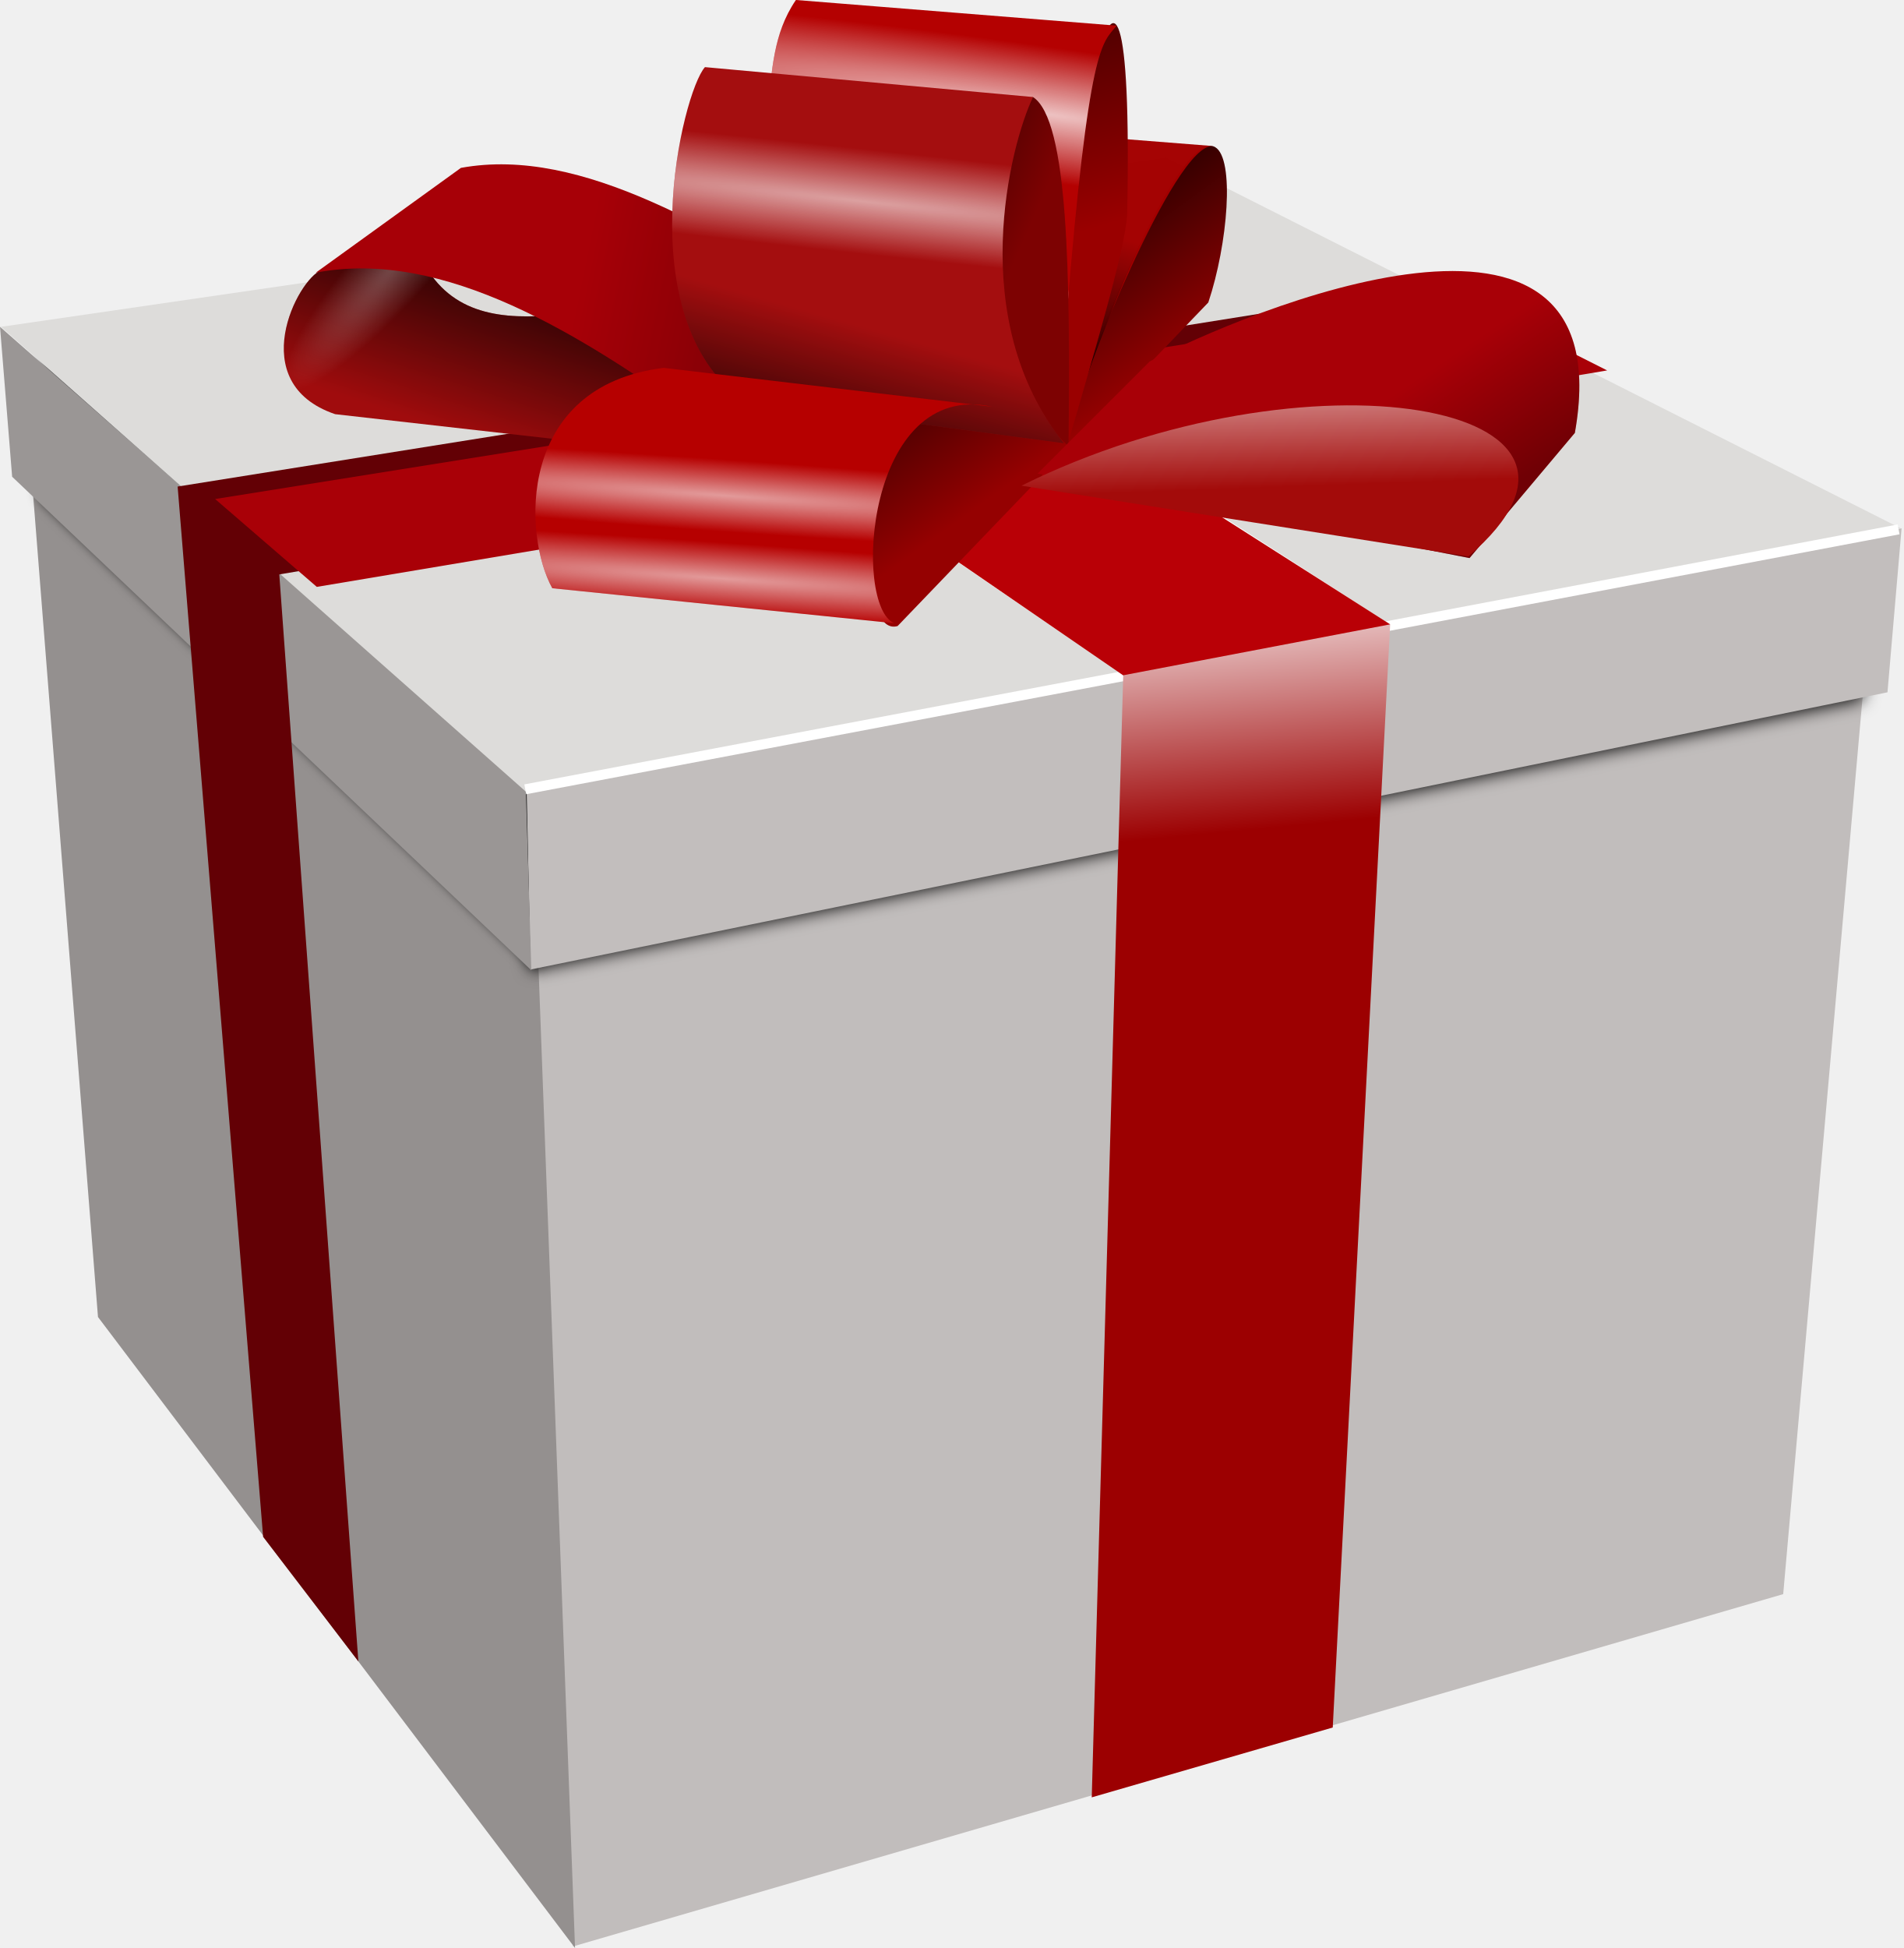
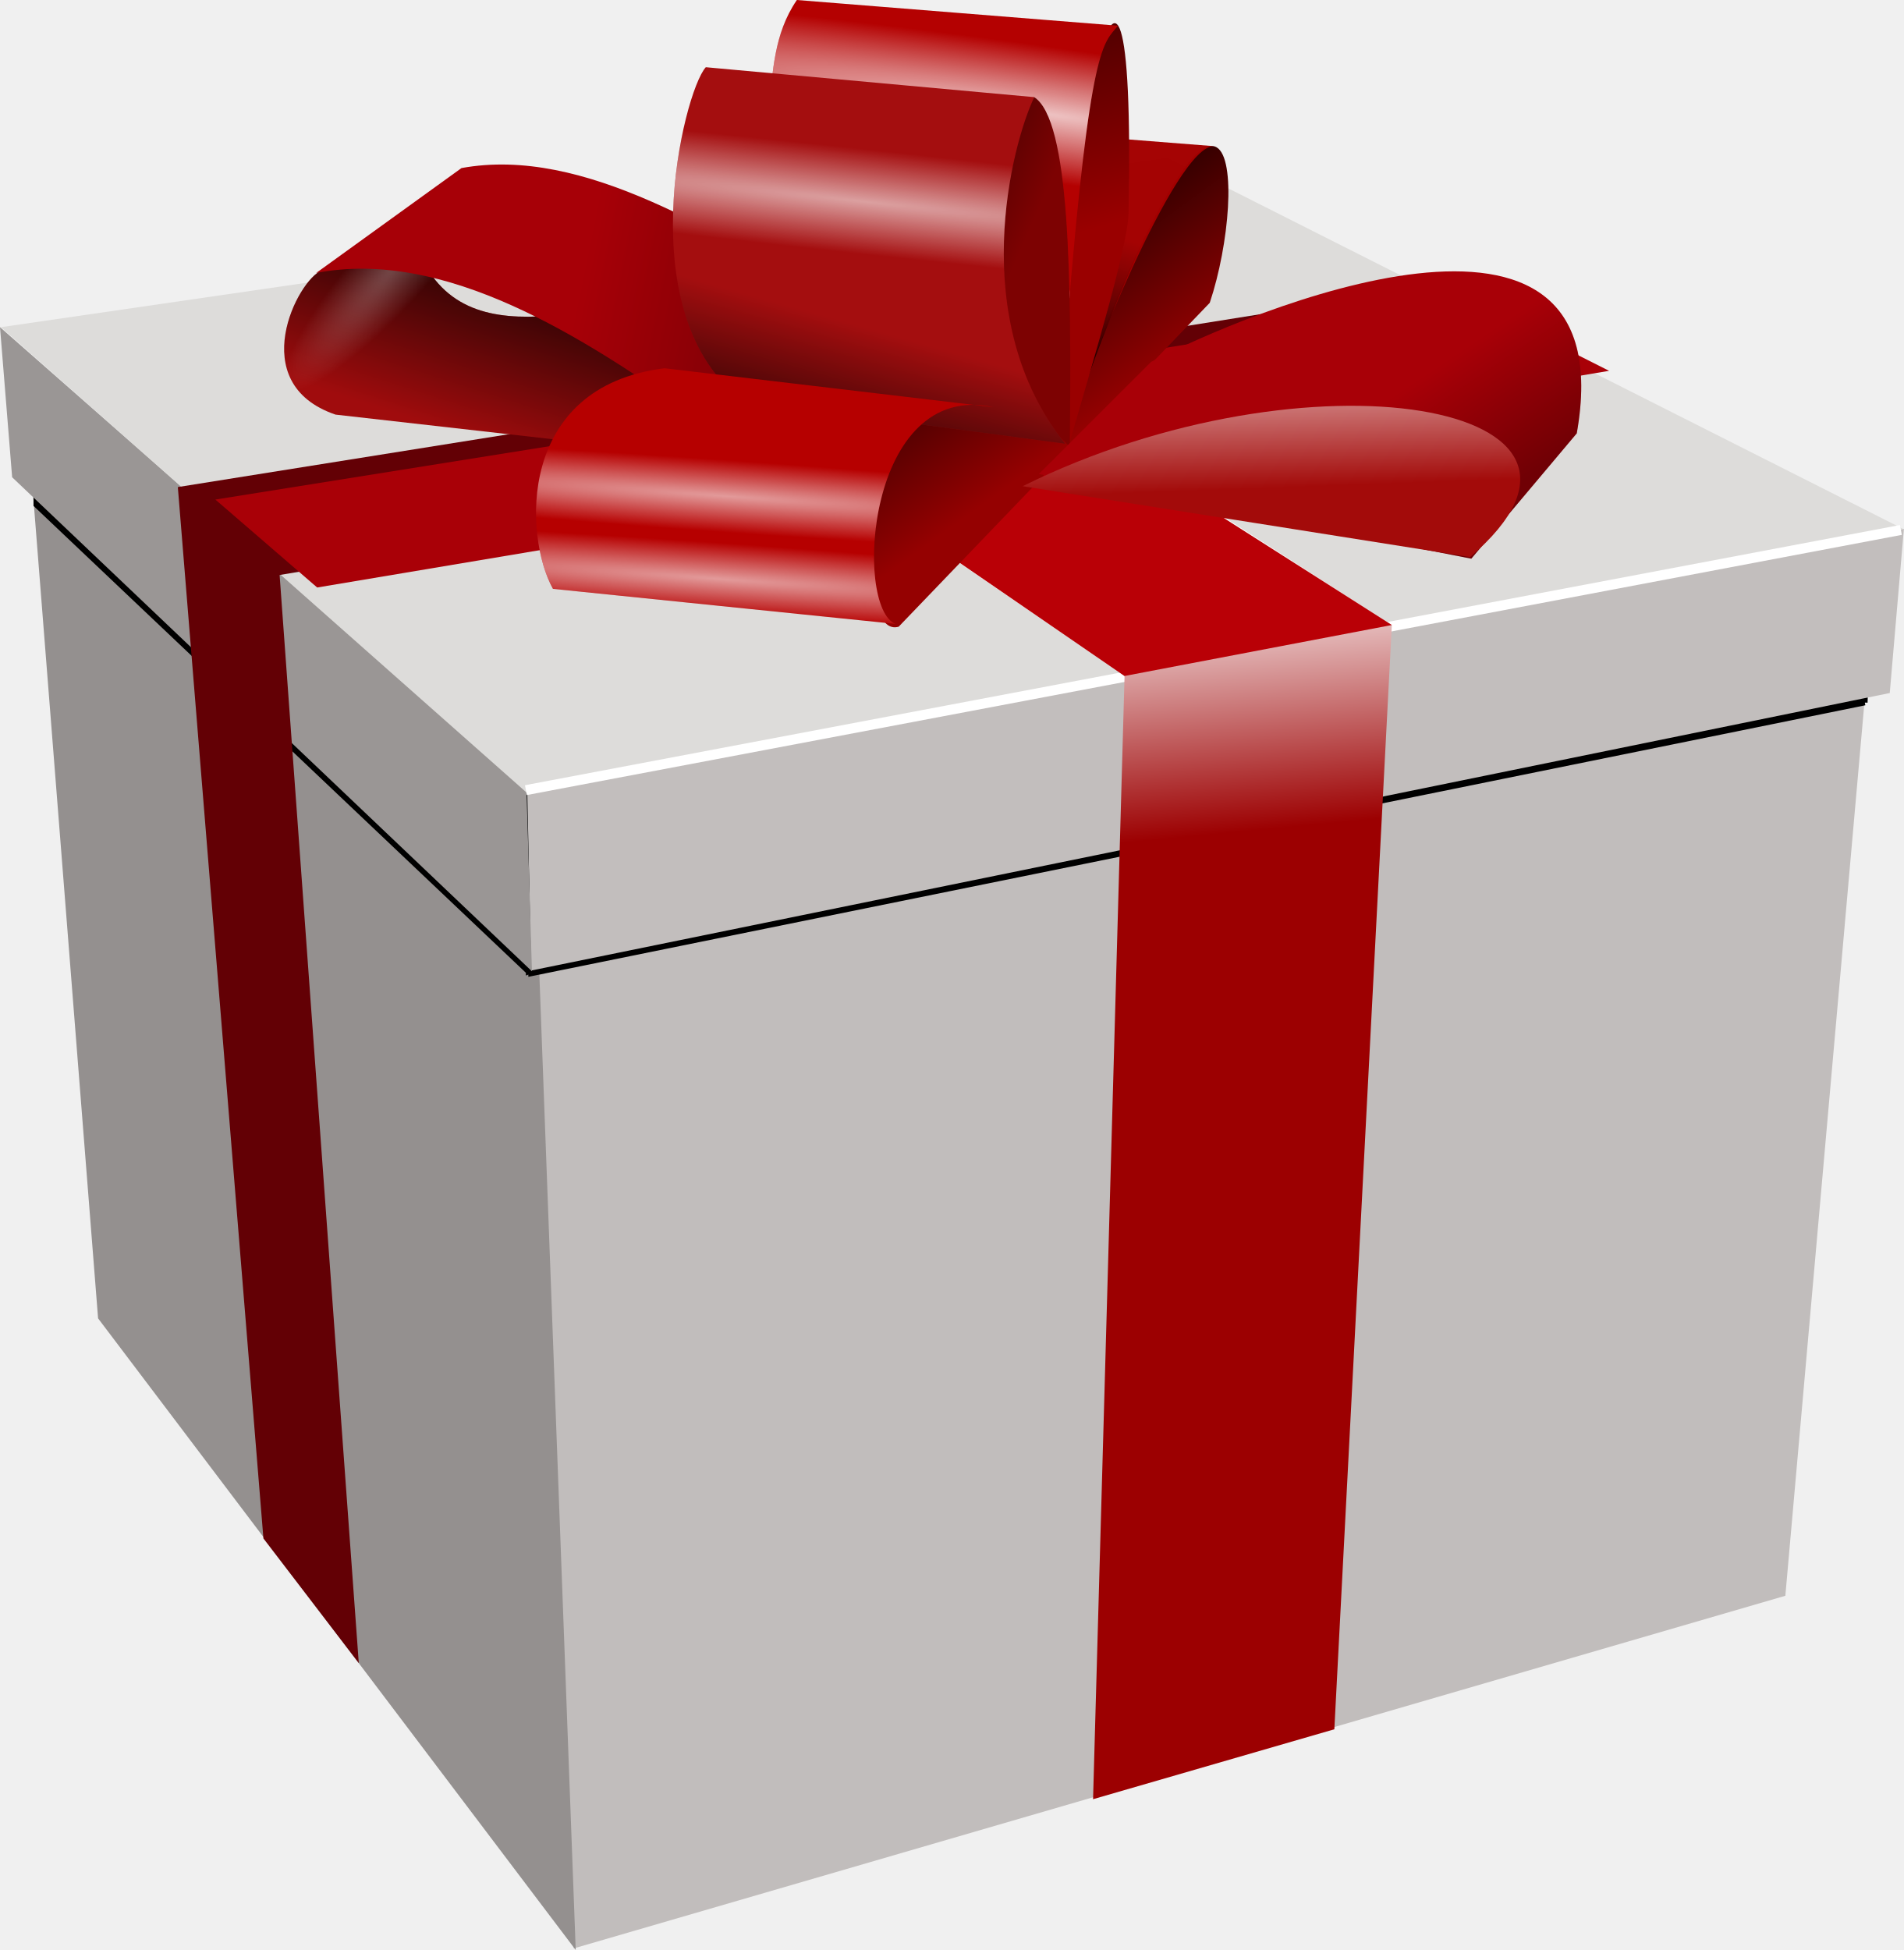
- <svg xmlns="http://www.w3.org/2000/svg" xmlns:xlink="http://www.w3.org/1999/xlink" id="svg40140" viewBox="0 0 516.78 528.74" version="1.1">
+ <svg xmlns="http://www.w3.org/2000/svg" xmlns:xlink="http://www.w3.org/1999/xlink" id="svg40140" viewBox="0 0 249.943 256" version="1.1" width="249.943" height="256">
  <defs id="defs40142">
-     <linearGradient id="linearGradient10804" y2="46.68" gradientUnits="userSpaceOnUse" x2="-21741" gradientTransform="matrix(8.6826 1.207 -1.207 8.6826 1.8933e5 26162)" y1="52.349" x1="-21740">
+     <linearGradient id="linearGradient10804" y2="46.68" gradientUnits="userSpaceOnUse" x2="-21741" gradientTransform="matrix(8.6826,1.207,-1.207,8.6826,189330,26162)" y1="52.349" x1="-21740">
      <stop id="stop11525" style="stop-color:#a30b0a" offset="0" />
      <stop id="stop11527" style="stop-color:#ffffff" offset="1" />
    </linearGradient>
-     <linearGradient id="linearGradient10802" y2="46.326" gradientUnits="userSpaceOnUse" x2="-21633" gradientTransform="matrix(6.7181 .93394 -1.1332 8.1512 1.4593e5 20157)" y1="50.392" x1="-21630">
+     <linearGradient id="linearGradient10802" y2="46.326" gradientUnits="userSpaceOnUse" x2="-21633" gradientTransform="matrix(6.7181,0.93394,-1.1332,8.1512,145930,20157)" y1="50.392" x1="-21630">
      <stop id="stop11533" style="stop-color:#000000" offset="0" />
      <stop id="stop11535" style="stop-color:#000000;stop-opacity:0" offset="1" />
    </linearGradient>
-     <radialGradient id="radialGradient10800" xlink:href="#linearGradient11439" gradientUnits="userSpaceOnUse" cy="43.045" cx="-21778" gradientTransform="matrix(-25.253 -1.7847 .088646 -1.2542 -5.4963e5 -38412)" r="7.79" />
+     <radialGradient id="radialGradient10800" xlink:href="#linearGradient11439" gradientUnits="userSpaceOnUse" cy="43.045" cx="-21778" gradientTransform="matrix(-25.253,-1.7847,0.088646,-1.2542,-549630,-38412)" r="7.79" />
    <linearGradient id="linearGradient11439">
      <stop id="stop11441" style="stop-color:#ffffff" offset="0" />
      <stop id="stop11443" style="stop-color:#ffffff;stop-opacity:0" offset="1" />
    </linearGradient>
-     <radialGradient id="radialGradient10798" xlink:href="#linearGradient11439" gradientUnits="userSpaceOnUse" cy="60.949" cx="-21778" gradientTransform="matrix(-25.253 -1.7847 .088646 -1.2542 -5.4963e5 -38412)" r="7.79" />
-     <linearGradient id="linearGradient10796" y2="48.624" gradientUnits="userSpaceOnUse" x2="-21772" gradientTransform="matrix(7.9613 0 0 7.9613 1.7373e5 -47.182)" y1="52.16" x1="-21773">
+     <radialGradient id="radialGradient10798" xlink:href="#linearGradient11439" gradientUnits="userSpaceOnUse" cy="60.949" cx="-21778" gradientTransform="matrix(-25.253,-1.7847,0.088646,-1.2542,-549630,-38412)" r="7.79" />
+     <linearGradient id="linearGradient10796" y2="48.624" gradientUnits="userSpaceOnUse" x2="-21772" gradientTransform="matrix(7.9613,0,0,7.9613,173730,-47.182)" y1="52.16" x1="-21773">
      <stop id="stop11475" style="stop-color:#000000" offset="0" />
      <stop id="stop11477" style="stop-color:#000000;stop-opacity:0" offset="1" />
    </linearGradient>
-     <radialGradient id="radialGradient10794" gradientUnits="userSpaceOnUse" cy="43.605" cx="-21774" gradientTransform="matrix(-43.971 -4.7534 .2285 -2.1137 -9.5707e5 -1.0311e5)" r="6.681">
+     <radialGradient id="radialGradient10794" gradientUnits="userSpaceOnUse" cy="43.605" cx="-21774" gradientTransform="matrix(-43.971,-4.7534,0.2285,-2.1137,-957070,-103110)" r="6.681">
      <stop id="stop11457" style="stop-color:#ffffff" offset="0" />
      <stop id="stop11459" style="stop-color:#ffffff;stop-opacity:0" offset="1" />
    </radialGradient>
-     <linearGradient id="linearGradient10792" y2="42.647" gradientUnits="userSpaceOnUse" x2="-21777" gradientTransform="matrix(7.9613 0 0 7.9613 1.7373e5 -47.182)" y1="45.707" x1="-21770">
+     <linearGradient id="linearGradient10792" y2="42.647" gradientUnits="userSpaceOnUse" x2="-21777" gradientTransform="matrix(7.9613,0,0,7.9613,173730,-47.182)" y1="45.707" x1="-21770">
      <stop id="stop11417" style="stop-color:#7d0202" offset="0" />
      <stop id="stop11419" style="stop-color:#000000" offset="1" />
    </linearGradient>
-     <radialGradient id="radialGradient10790" gradientUnits="userSpaceOnUse" cy="40.737" cx="-21771" gradientTransform="matrix(-32.286 -4.6364 .43473 -3.0273 -7.0249e5 -1.0054e5)" r="5.953">
+     <radialGradient id="radialGradient10790" gradientUnits="userSpaceOnUse" cy="40.737" cx="-21771" gradientTransform="matrix(-32.286,-4.6364,0.43473,-3.0273,-702490,-100540)" r="5.953">
      <stop id="stop11487" style="stop-color:#ffffff" offset="0" />
      <stop id="stop11489" style="stop-color:#ffffff;stop-opacity:0" offset="1" />
    </radialGradient>
-     <linearGradient id="linearGradient10788" y2="30.858" gradientUnits="userSpaceOnUse" x2="-21771" gradientTransform="matrix(7.9613 0 0 7.9613 1.7373e5 -47.182)" y1="44.337" x1="-21767">
+     <linearGradient id="linearGradient10788" y2="30.858" gradientUnits="userSpaceOnUse" x2="-21771" gradientTransform="matrix(7.9613,0,0,7.9613,173730,-47.182)" y1="44.337" x1="-21767">
      <stop id="stop11429" style="stop-color:#9a0000" offset="0" />
      <stop id="stop11431" style="stop-color:#000000" offset="1" />
    </linearGradient>
-     <linearGradient id="linearGradient10786" y2="44.47" gradientUnits="userSpaceOnUse" x2="-21767" gradientTransform="matrix(7.9613 0 0 7.9613 1.7373e5 -47.182)" y1="50.171" x1="-21769">
+     <linearGradient id="linearGradient10786" y2="44.47" gradientUnits="userSpaceOnUse" x2="-21767" gradientTransform="matrix(7.9613,0,0,7.9613,173730,-47.182)" y1="50.171" x1="-21769">
      <stop id="stop11499" style="stop-color:#000000" offset="0" />
      <stop id="stop11501" style="stop-color:#000000;stop-opacity:0" offset="1" />
    </linearGradient>
-     <linearGradient id="linearGradient10784" y2="46.149" gradientUnits="userSpaceOnUse" x2="-21775" gradientTransform="matrix(7.9613 0 0 7.9613 1.7373e5 -47.182)" y1="53.044" x1="-21770">
+     <linearGradient id="linearGradient10784" y2="46.149" gradientUnits="userSpaceOnUse" x2="-21775" gradientTransform="matrix(7.9613,0,0,7.9613,173730,-47.182)" y1="53.044" x1="-21770">
      <stop id="stop11407" style="stop-color:#950101" offset="0" />
      <stop id="stop11409" style="stop-color:#000000" offset="1" />
    </linearGradient>
-     <linearGradient id="linearGradient10782" y2="46.362" gradientUnits="userSpaceOnUse" x2="-21785" gradientTransform="matrix(9.1941 0 0 9.1941 2.0059e5 -114.94)" y1="49.425" x1="-21770">
+     <linearGradient id="linearGradient10782" y2="46.362" gradientUnits="userSpaceOnUse" x2="-21785" gradientTransform="matrix(9.1941,0,0,9.1941,200590,-114.94)" y1="49.425" x1="-21770">
      <stop id="stop11577" style="stop-color:#000000" offset="0" />
      <stop id="stop11579" style="stop-color:#000000;stop-opacity:0" offset="1" />
    </linearGradient>
-     <radialGradient id="radialGradient10780" gradientUnits="userSpaceOnUse" cy="45.911" cx="-21793" gradientTransform="matrix(-5.239 5.9048 -1.2679 -1.1249 -1.1387e5 1.2905e5)" r="5.867">
+     <radialGradient id="radialGradient10780" gradientUnits="userSpaceOnUse" cy="45.911" cx="-21793" gradientTransform="matrix(-5.239,5.9048,-1.2679,-1.1249,-113870,129050)" r="5.867">
      <stop id="stop11557" style="stop-color:#ffffff" offset="0" />
      <stop id="stop11559" style="stop-color:#ffffff;stop-opacity:0" offset="1" />
    </radialGradient>
-     <linearGradient id="linearGradient10777" y2="51.487" gradientUnits="userSpaceOnUse" x2="-21790" gradientTransform="matrix(9.1941 0 0 9.1941 2.0059e5 -114.94)" y1="45.237" x1="-21788">
+     <linearGradient id="linearGradient10777" y2="51.487" gradientUnits="userSpaceOnUse" x2="-21790" gradientTransform="matrix(9.1941,0,0,9.1941,200590,-114.94)" y1="45.237" x1="-21788">
      <stop id="stop11547" style="stop-color:#000000" offset="0" />
      <stop id="stop11549" style="stop-color:#000000;stop-opacity:0" offset="1" />
    </linearGradient>
-     <linearGradient id="linearGradient10773" y2="57.362" gradientUnits="userSpaceOnUse" x2="-21640" gradientTransform="matrix(6.7827 0 0 6.7827 1.4725e5 8.1639)" y1="67.977" x1="-21639">
+     <linearGradient id="linearGradient10773" y2="57.362" gradientUnits="userSpaceOnUse" x2="-21640" gradientTransform="matrix(6.7827,0,0,6.7827,147250,8.1639)" y1="67.977" x1="-21639">
      <stop id="stop11381" style="stop-color:#9c0001" offset="0" />
      <stop id="stop11383" style="stop-color:#ffffff" offset="1" />
    </linearGradient>
-     <filter id="filter11353" color-interpolation-filters="sRGB">
-       <feGaussianBlur id="feGaussianBlur11355" stdDeviation="0.235" />
-     </filter>
-     <filter id="filter11365" color-interpolation-filters="sRGB">
-       <feGaussianBlur id="feGaussianBlur11367" stdDeviation="0.356" />
-     </filter>
  </defs>
-   <g id="layer1" transform="translate(-137.32 -244.3)">
-     <path id="path10604" style="fill:#c1bdbc" d="m621.42 676.99 23.992-270.98-363.31 73.14 10.793 293.46 328.53-95.622z" />
-     <path id="path10606" style="fill:#94908f" d="m293.43 773.04-129.51-171.27-18.65-236.33 137.14 111.92 11.02 295.68z" />
-     <path id="path10608" style="filter:url(#filter11365);fill:#000000" d="m-21836-187.53 0.231-6.585-53.706 10.257 0.157 7.156 53.318-10.829z" transform="matrix(6.7827 0 0 6.7827 1.4875e5 1706)" />
-     <path id="path10610" style="filter:url(#filter11353);fill:#000000" d="m-21889-176.67-0.219-7.25-19.721-17.263v5.602l19.942 18.91z" transform="matrix(6.7827 0 0 6.7827 1.4875e5 1706)" />
-     <path id="path10612" style="fill:#c2bebd" d="m649.73 432.21 3.831-44.511-373.27 71.218 1.056 48.539 368.38-75.246z" />
-     <path id="path10614" style="fill:#9a9695" d="m281.56 507.66-1.475-49.174-142.76-125.48 3.292 40.696 140.94 133.96z" />
-     <path id="path10616" style="fill:#dddcda" d="m653.34 387.7-373.04 71.67-142.71-126.36 316.24-45.99 199.51 100.68z" />
-     <path id="path10618" style="stroke:#ffffff;stroke-width:2.713;fill:none" d="m652.75 387.99-372.83 70.55" />
-     <path id="path10620" style="fill:url(#linearGradient10773)" d="m499.13 713.19-65.424 18.96 8.542-304.55-98.797-67.664 60.839-17.169 110.43 71.006-15.589 299.42z" />
-     <path id="path10622" style="fill:#b90006" d="m442.24 427.59-166.24-114.12 66.54-9.38 172.17 109.68-72.47 13.82z" />
-     <path id="path10624" style="fill:#630005" d="m234.61 695.25-25.858-33.808-23.209-285.08 339.61-54.235 38.308 19.33-350.32 58.751 21.468 295.05z" />
-     <path id="path10636" style="fill:#a90007" d="m195.72 379.75 339.6-54.235 38.308 19.33-350.3 58.751-27.606-23.845z" />
-     <path id="path10638" style="fill:#a00c0d" d="m288.92 329.71c-15.253 1.5-29.109 0.07-36.77-14.366l-27.592 2.299c-6.375 2.331-21.153 30.602 3.747 39.075l93.946 10.631-0.825-28.731-32.478-8.907z" />
-     <path id="path10640" style="fill:url(#linearGradient10777)" d="m288.92 329.71c-15.253 1.5-29.109 0.07-36.77-14.366l-27.592 2.299c-6.375 2.331-21.153 30.602 3.747 39.075l93.946 10.631-0.825-28.731-32.478-8.907z" />
-     <path id="path10642" style="opacity:.274;fill:url(#radialGradient10780)" d="m288.92 329.71c-15.253 1.5-29.109 0.07-36.77-14.366l-27.592 2.299c-6.375 2.331-21.153 30.602 3.747 39.075l93.946 10.631-0.825-28.731-32.478-8.907z" />
-     <path id="path10644" style="fill:#a70007" d="m325.86 357.11c-30.556-21.563-67.899-45.511-102.8-38.804l39.399-28.442c33.177-6.045 69.262 17.604 105.04 38.195l-41.643 29.051z" />
-     <path id="path10646" style="opacity:.661;fill:url(#linearGradient10782)" d="m325.86 357.11c-30.556-21.563-67.899-45.511-102.8-38.804l39.399-28.442c33.177-6.045 69.262 17.604 105.04 38.195l-41.643 29.051z" />
-     <path id="path10648" style="fill:url(#linearGradient10784)" d="m465.35 326.4-84.348 87.823c-16.043 4.726-7.983-97.601 44.544-52.135 47.438-128.24 50.423-67.443 39.804-35.687z" />
-     <path id="path10650" style="opacity:.983;fill:#a40000" d="m431.11 349.92c-1.091 0.336 24.893-67.026 35.54-65.978l-31.604-2.489-3.936 68.467z" />
-     <path id="path10653" style="opacity:.983;fill:url(#linearGradient10786)" d="m431.15 349.93c6.061-17.26 24.858-67.037 35.505-65.989l-33.184-3.192-2.321 69.181z" />
-     <path id="path10655" style="fill:url(#linearGradient10788)" d="m427.28 364.56c-4.006-74.242 18.399-178.04 16.043-61.793-0.811 10.242-8.92 37.153-16.043 61.793z" />
-     <path id="path10657" style="fill:#b40101" d="m426.78 331.37c6.166-75.924 9.787-75.206 13.687-80.11l-87.074-6.966c-6.354 9.311-6.361 19.419-7.711 29.357l81.097 57.72z" />
-     <path id="path10668" style="opacity:.761;fill:url(#radialGradient10790)" d="m426.78 331.37c6.166-75.924 9.787-75.206 13.687-80.11l-87.074-6.966c-6.354 9.311-6.361 19.419-7.711 29.357l81.097 57.72z" />
-     <path id="path10670" style="fill:url(#linearGradient10792)" d="m427.4 365.44c0.489-46.356 0-88.658-9.675-94.822-10.647 14.229-9.78 47.276-7.808 69.369 1.167 13.16 5.998 13.626 17.483 25.453z" />
-     <path id="path10674" style="fill:#a40e0f" d="m426.17 364.62-87.25-11.67c-31.08-22.52-16.4-83.55-10.22-90.43l89.066 8.114c-6.138 12.833-18.588 60.332 8.403 93.982z" />
-     <path id="path10676" style="opacity:.604;fill:url(#radialGradient10794)" d="m426.17 364.62-87.25-11.67c-31.08-22.52-16.4-83.55-10.22-90.43l89.066 8.114c-6.138 12.833-18.588 60.332 8.403 93.982z" />
-     <path id="path10678" style="opacity:.604;fill:url(#linearGradient10796)" d="m426.17 364.62-87.25-11.67c-31.08-22.52-16.4-83.55-10.22-90.43l89.066 8.114c-6.138 12.833-18.588 60.332 8.403 93.982z" />
-     <path id="path10680" style="fill:#b60000" d="m380.13 413.46-92.876-9.499c-7.913-14.25-9.843-54.861 30.255-59.814l89.192 10.556c-34.456-7.505-37.924 54.31-26.571 58.757z" />
-     <path id="path10683" style="opacity:.604;fill:url(#radialGradient10798)" d="m380.13 413.46-92.876-9.499c-7.913-14.25-9.843-54.861 30.255-59.814l89.192 10.556c-34.456-7.505-37.924 54.31-26.571 58.757z" />
-     <path id="path10685" style="opacity:.604;fill:url(#radialGradient10800)" d="m380.13 413.46-92.876-9.499c-7.913-14.25-9.843-54.861 30.255-59.814l89.192 10.556c-34.456-7.505-37.924 54.31-26.571 58.757z" />
-     <path id="path10687" style="fill:#a80007" d="m419 372.84 30.43-30.412c25.138-13.179 129-57.197 115.43 19.368l-28.59 33.98-117.27-22.94z" />
-     <path id="path10689" style="opacity:.335;fill:url(#linearGradient10802)" d="m419 372.84 30.43-30.412c25.138-13.179 129-57.197 115.43 19.368l-28.59 33.98-117.27-22.94z" />
-     <path id="path10691" style="fill:url(#linearGradient10804)" d="m414.63 376.13c77.294-38.283 170.17-22.535 121.31 19.212l-121.31-19.212z" />
+   <g id="g4632" transform="matrix(0.4841643,0,0,0.4841643,-66.48787,-118.2784)">
+     <path d="m 621.42,676.99 23.992,-270.98 -363.31,73.14 10.793,293.46 328.53,-95.622 z" style="fill:#c1bdbc" id="path10604" />
+     <path d="M 293.43,773.04 163.92,601.77 145.27,365.44 282.41,477.36 Z" style="display:inline;fill:#94908f" id="path10606" />
+     <g id="g4672">
+       <path id="path10608" style="display:inline;fill:#000000;stroke:#000000;stroke-width:1.5;stroke-miterlimit:4;stroke-dasharray:none;stroke-opacity:1" d="m 642.963,434.798 1.567,-44.661 -364.272,69.57 1.065,48.538 361.64,-73.45 z" />
+       <path id="path10610" style="display:inline;fill:#000000;stroke:#000000;stroke-width:1.481;stroke-miterlimit:4;stroke-dasharray:none;stroke-opacity:1" d="m 280.64,507.75 -1.466,-48.535 -132.023,-115.568 v 37.504 l 133.502,126.594 z" />
+     </g>
+     <path d="m 649.73,432.21 3.831,-44.511 -373.27,71.218 1.056,48.539 368.38,-75.246 z" style="display:inline;fill:#c2bebd" id="path10612" />
+     <path d="m 281.56,507.66 -1.475,-49.174 -142.76,-125.48 3.292,40.696 140.94,133.96 z" style="display:inline;fill:#9a9695" id="path10614" />
+     <path d="M 653.34,387.7 280.3,459.37 137.59,333.01 453.83,287.02 Z" style="fill:#dddcda" id="path10616" />
+     <path d="M 652.75,387.99 279.92,458.54" style="fill:none;stroke:#ffffff;stroke-width:2.713" id="path10618" />
+     <path d="m 499.13,713.19 -65.424,18.96 8.542,-304.55 -98.797,-67.664 60.839,-17.169 110.43,71.006 -15.589,299.42 z" style="fill:url(#linearGradient10773)" id="path10620" />
+     <path d="M 442.24,427.59 276,313.47 l 66.54,-9.38 172.17,109.68 z" style="fill:#b90006" id="path10622" />
+     <path d="m 234.61,695.25 -25.858,-33.808 -23.209,-285.08 339.61,-54.235 38.308,19.33 -350.32,58.751 21.468,295.05 z" style="fill:#630005" id="path10624" />
+     <path d="m 195.72,379.75 339.6,-54.235 38.308,19.33 -350.3,58.751 -27.606,-23.845 z" style="fill:#a90007" id="path10636" />
+     <path d="m 288.92,329.71 c -15.253,1.5 -29.109,0.07 -36.77,-14.366 l -27.592,2.299 c -6.375,2.331 -21.153,30.602 3.747,39.075 l 93.946,10.631 -0.825,-28.731 -32.478,-8.907 z" style="fill:#a00c0d" id="path10638" />
+     <path d="m 288.92,329.71 c -15.253,1.5 -29.109,0.07 -36.77,-14.366 l -27.592,2.299 c -6.375,2.331 -21.153,30.602 3.747,39.075 l 93.946,10.631 -0.825,-28.731 -32.478,-8.907 z" style="fill:url(#linearGradient10777)" id="path10640" />
+     <path d="m 288.92,329.71 c -15.253,1.5 -29.109,0.07 -36.77,-14.366 l -27.592,2.299 c -6.375,2.331 -21.153,30.602 3.747,39.075 l 93.946,10.631 -0.825,-28.731 -32.478,-8.907 z" style="opacity:0.274;fill:url(#radialGradient10780)" id="path10642" />
+     <path d="m 325.86,357.11 c -30.556,-21.563 -67.899,-45.511 -102.8,-38.804 l 39.399,-28.442 c 33.177,-6.045 69.262,17.604 105.04,38.195 l -41.643,29.051 z" style="fill:#a70007" id="path10644" />
+     <path d="m 325.86,357.11 c -30.556,-21.563 -67.899,-45.511 -102.8,-38.804 l 39.399,-28.442 c 33.177,-6.045 69.262,17.604 105.04,38.195 l -41.643,29.051 z" style="opacity:0.661;fill:url(#linearGradient10782)" id="path10646" />
+     <path d="m 465.35,326.4 -84.348,87.823 c -16.043,4.726 -7.983,-97.601 44.544,-52.135 47.438,-128.24 50.423,-67.443 39.804,-35.687 z" style="fill:url(#linearGradient10784)" id="path10648" />
+     <path d="m 431.11,349.92 c -1.091,0.336 24.893,-67.026 35.54,-65.978 l -31.604,-2.489 -3.936,68.467 z" style="opacity:0.983;fill:#a40000" id="path10650" />
+     <path d="m 431.15,349.93 c 6.061,-17.26 24.858,-67.037 35.505,-65.989 l -33.184,-3.192 -2.321,69.181 z" style="opacity:0.983;fill:url(#linearGradient10786)" id="path10653" />
+     <path d="m 427.28,364.56 c -4.006,-74.242 18.399,-178.04 16.043,-61.793 -0.811,10.242 -8.92,37.153 -16.043,61.793 z" style="fill:url(#linearGradient10788)" id="path10655" />
+     <path d="m 426.78,331.37 c 6.166,-75.924 9.787,-75.206 13.687,-80.11 l -87.074,-6.966 c -6.354,9.311 -6.361,19.419 -7.711,29.357 l 81.097,57.72 z" style="fill:#b40101" id="path10657" />
+     <path d="m 426.78,331.37 c 6.166,-75.924 9.787,-75.206 13.687,-80.11 l -87.074,-6.966 c -6.354,9.311 -6.361,19.419 -7.711,29.357 l 81.097,57.72 z" style="opacity:0.761;fill:url(#radialGradient10790)" id="path10668" />
+     <path d="m 427.4,365.44 c 0.489,-46.356 0,-88.658 -9.675,-94.822 -10.647,14.229 -9.78,47.276 -7.808,69.369 1.167,13.16 5.998,13.626 17.483,25.453 z" style="fill:url(#linearGradient10792)" id="path10670" />
+     <path d="M 426.17,364.62 338.92,352.95 C 307.84,330.43 322.52,269.4 328.7,262.52 l 89.066,8.114 c -6.138,12.833 -18.588,60.332 8.403,93.982 z" style="fill:#a40e0f" id="path10674" />
+     <path d="M 426.17,364.62 338.92,352.95 C 307.84,330.43 322.52,269.4 328.7,262.52 l 89.066,8.114 c -6.138,12.833 -18.588,60.332 8.403,93.982 z" style="opacity:0.604;fill:url(#radialGradient10794)" id="path10676" />
+     <path d="M 426.17,364.62 338.92,352.95 C 307.84,330.43 322.52,269.4 328.7,262.52 l 89.066,8.114 c -6.138,12.833 -18.588,60.332 8.403,93.982 z" style="opacity:0.604;fill:url(#linearGradient10796)" id="path10678" />
+     <path d="m 380.13,413.46 -92.876,-9.499 c -7.913,-14.25 -9.843,-54.861 30.255,-59.814 l 89.192,10.556 c -34.456,-7.505 -37.924,54.31 -26.571,58.757 z" style="fill:#b60000" id="path10680" />
+     <path d="m 380.13,413.46 -92.876,-9.499 c -7.913,-14.25 -9.843,-54.861 30.255,-59.814 l 89.192,10.556 c -34.456,-7.505 -37.924,54.31 -26.571,58.757 z" style="opacity:0.604;fill:url(#radialGradient10798)" id="path10683" />
+     <path d="m 380.13,413.46 -92.876,-9.499 c -7.913,-14.25 -9.843,-54.861 30.255,-59.814 l 89.192,10.556 c -34.456,-7.505 -37.924,54.31 -26.571,58.757 z" style="opacity:0.604;fill:url(#radialGradient10800)" id="path10685" />
+     <path d="m 419,372.84 30.43,-30.412 c 25.138,-13.179 129,-57.197 115.43,19.368 L 536.27,395.776 419,372.836 Z" style="fill:#a80007" id="path10687" />
+     <path d="m 419,372.84 30.43,-30.412 c 25.138,-13.179 129,-57.197 115.43,19.368 L 536.27,395.776 419,372.836 Z" style="opacity:0.335;fill:url(#linearGradient10802)" id="path10689" />
+     <path d="m 414.63,376.13 c 77.294,-38.283 170.17,-22.535 121.31,19.212 z" style="fill:url(#linearGradient10804)" id="path10691" />
  </g>
</svg>
